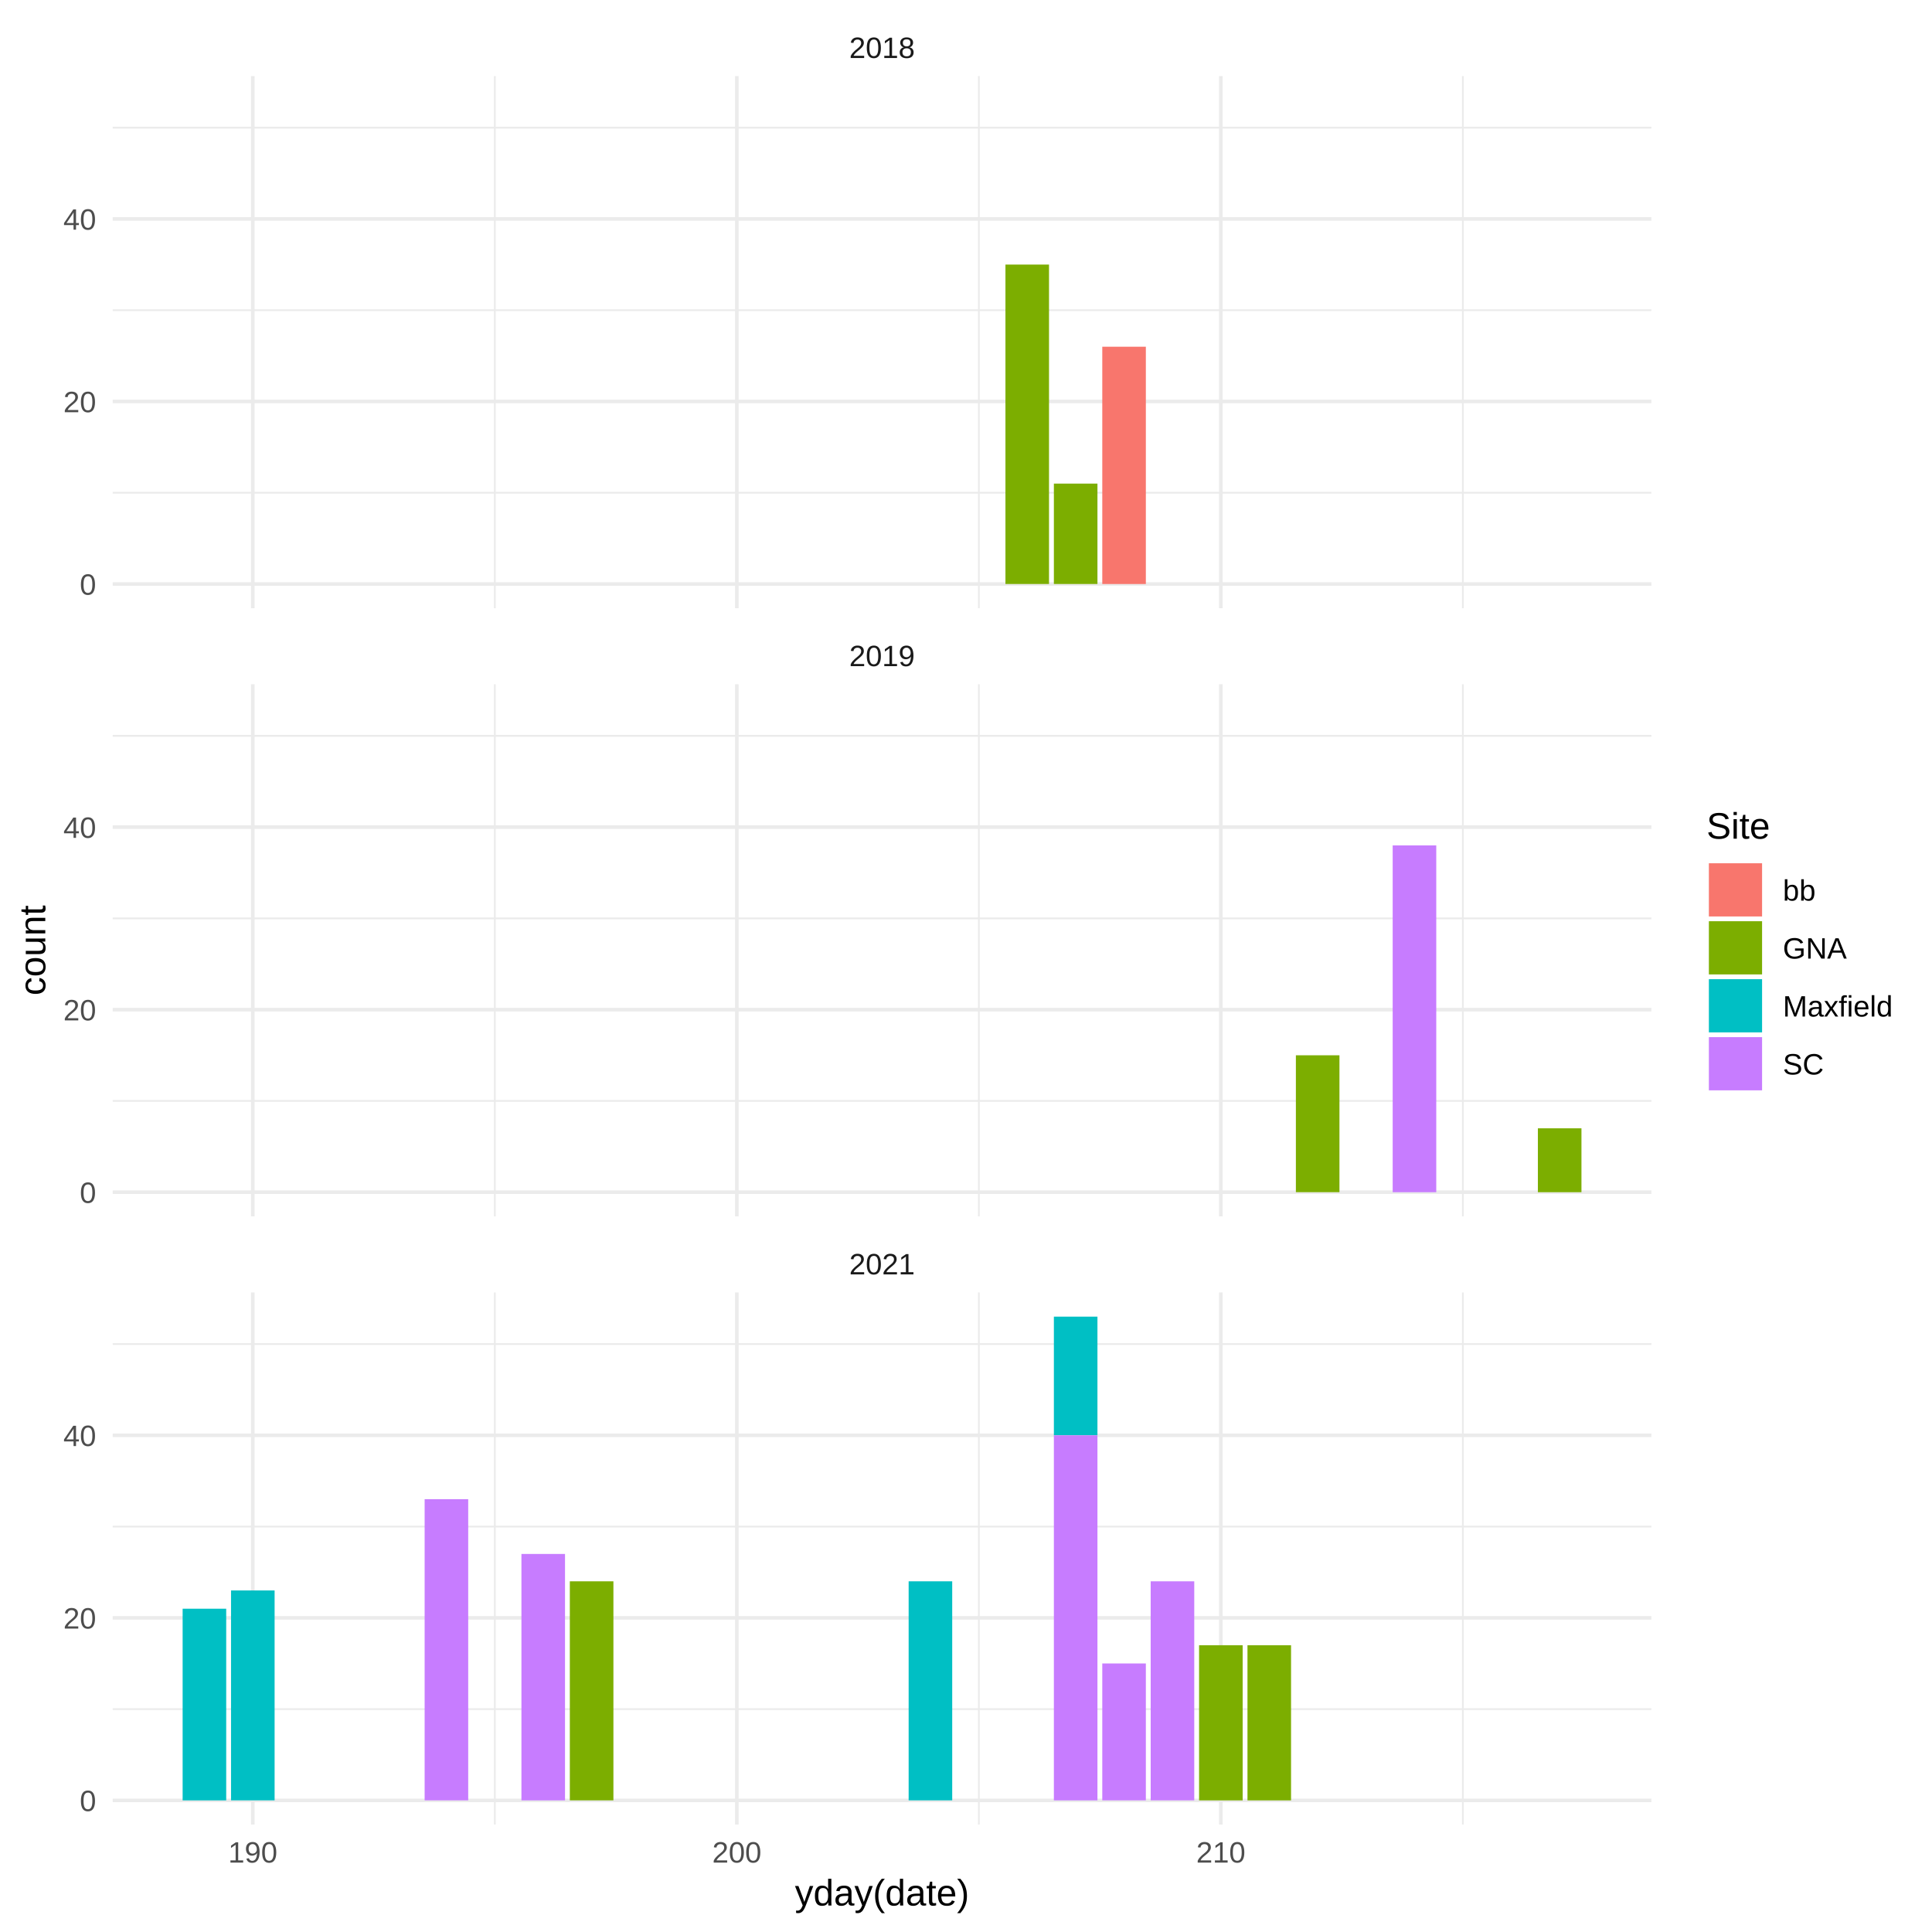
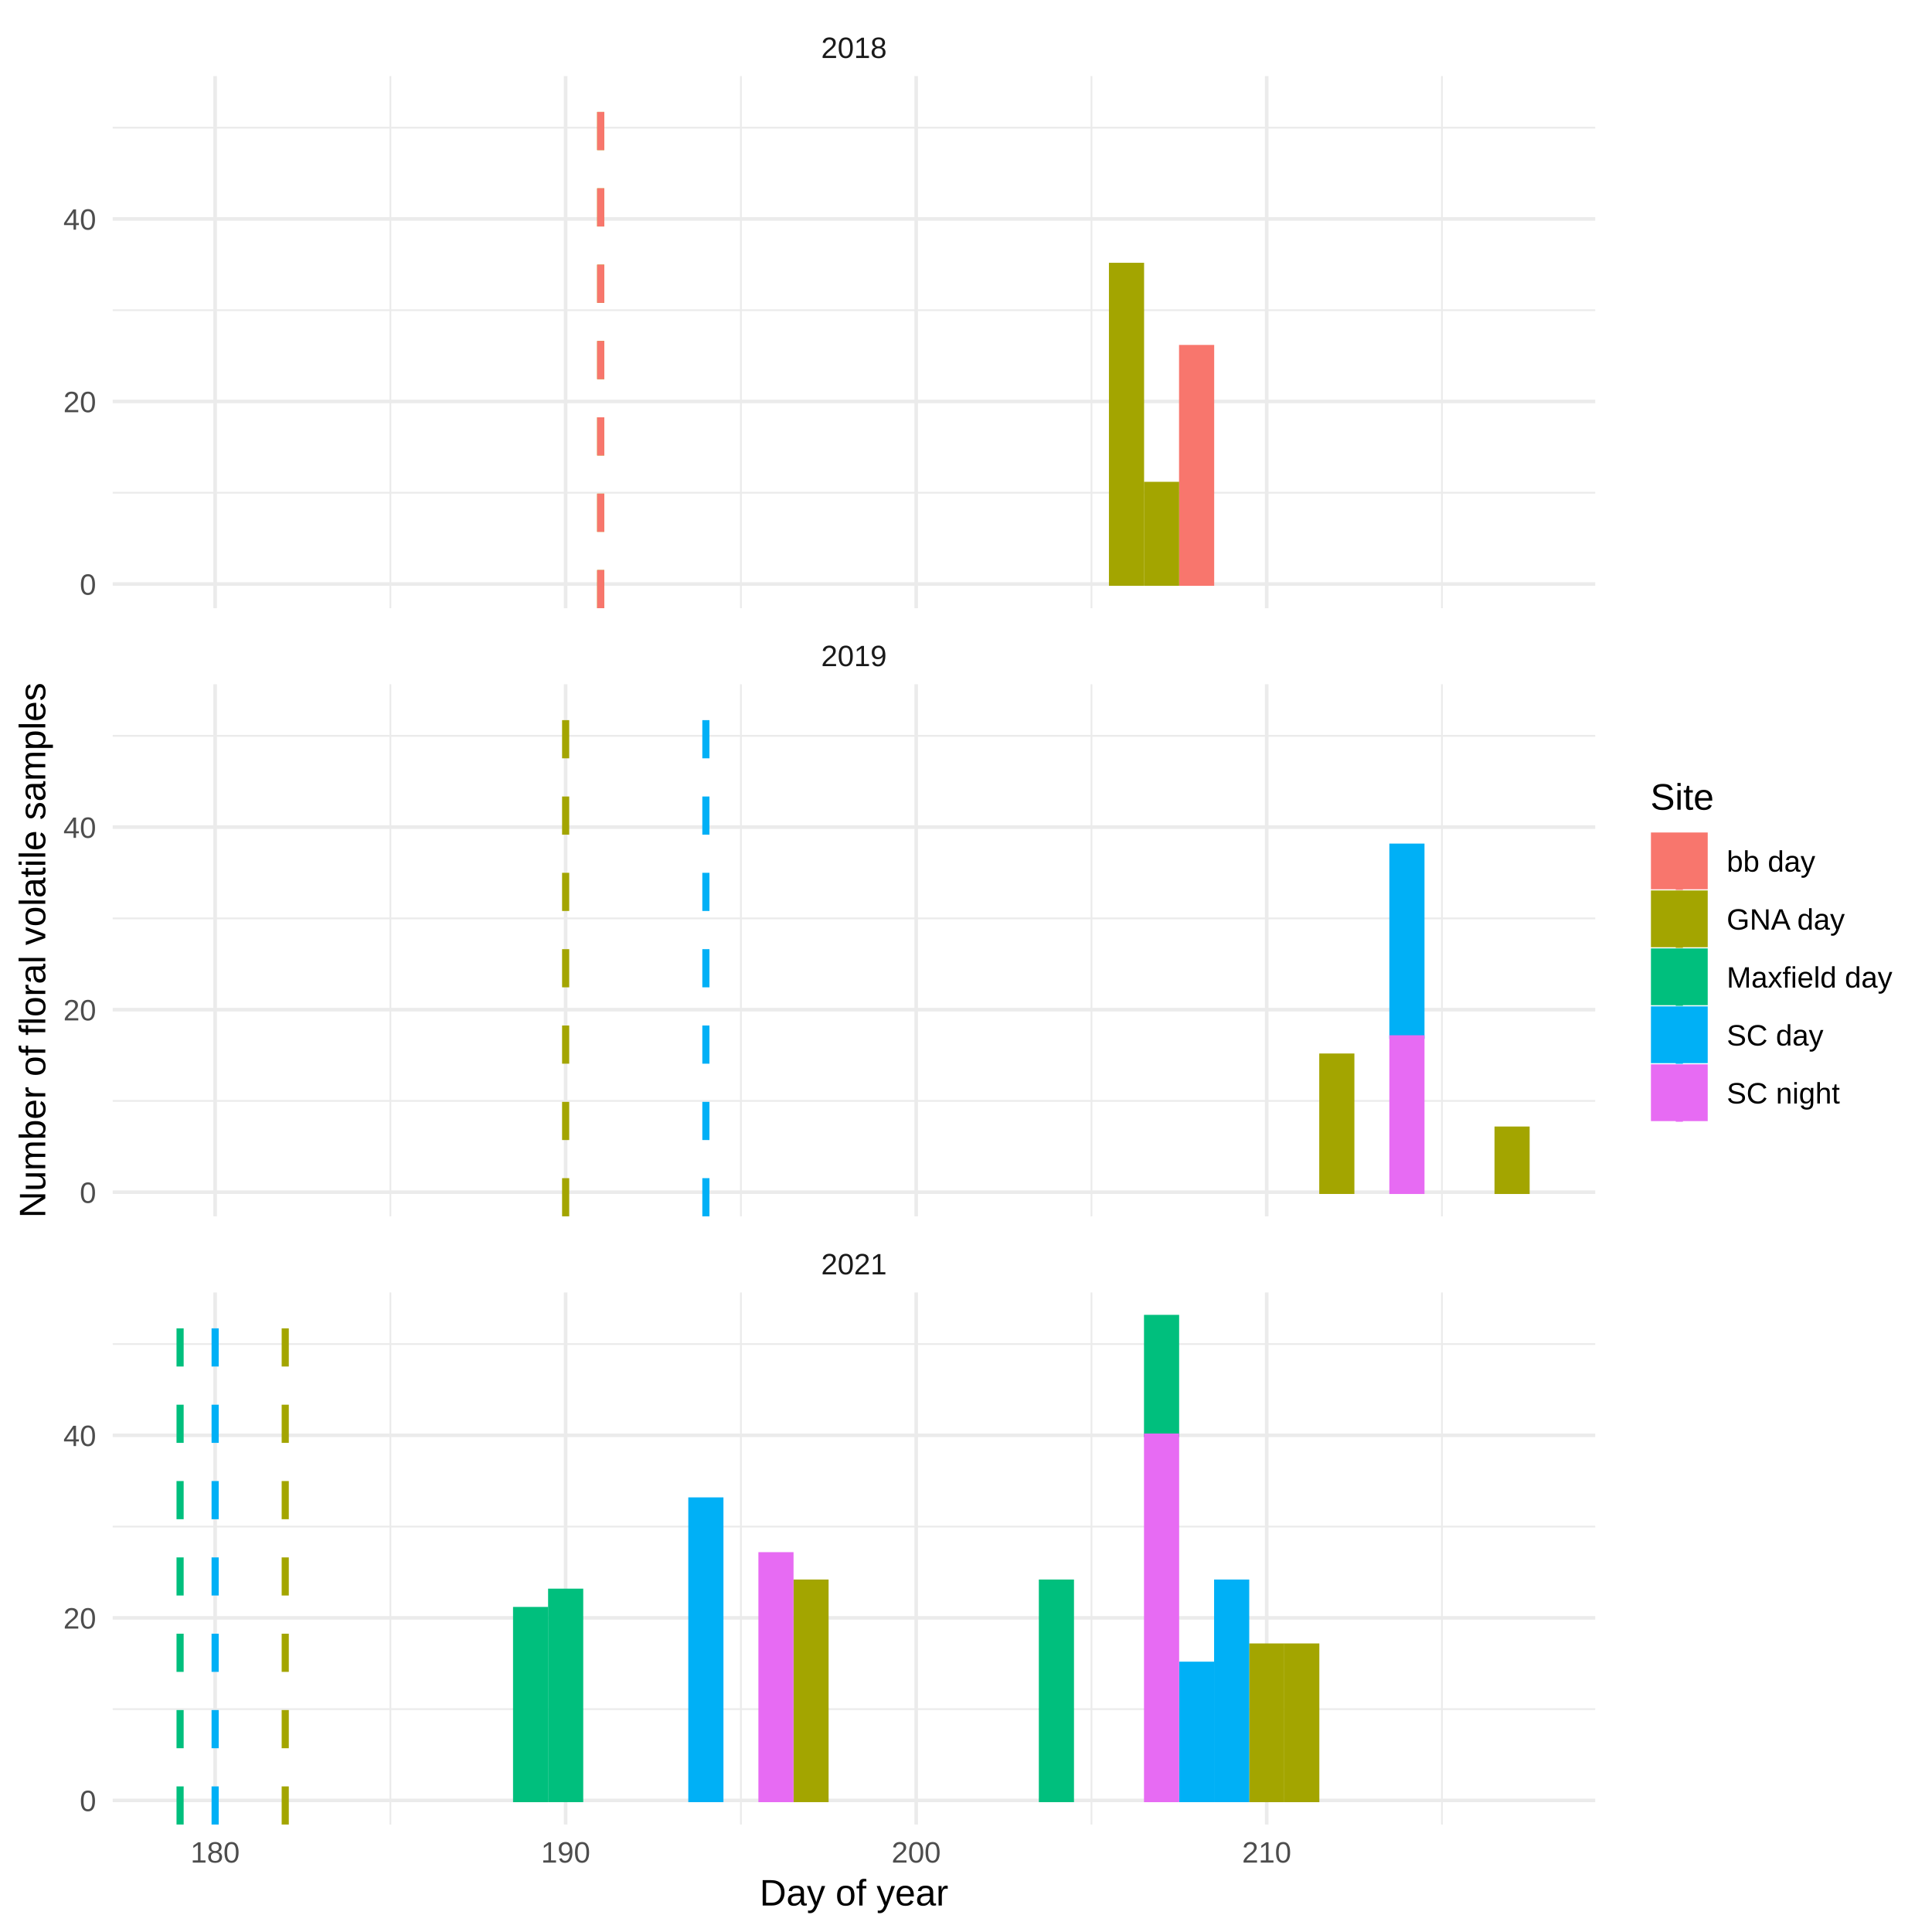
<svg xmlns="http://www.w3.org/2000/svg" class="svglite" width="576.00pt" height="576.00pt" viewBox="0 0 576.00 576.00">
  <defs>
    <style type="text/css">
    .svglite line, .svglite polyline, .svglite polygon, .svglite path, .svglite rect, .svglite circle {
      fill: none;
      stroke: #000000;
      stroke-linecap: round;
      stroke-linejoin: round;
      stroke-miterlimit: 10.00;
    }
    .svglite text {
      white-space: pre;
    }
  </style>
  </defs>
  <rect width="100%" height="100%" style="stroke: none; fill: #FFFFFF;" />
  <defs>
    <clipPath id="cpMC4wMHw1NzYuMDB8MC4wMHw1NzYuMDA=">
      <rect x="0.00" y="0.00" width="576.00" height="576.00" />
    </clipPath>
  </defs>
  <g clip-path="url(#cpMC4wMHw1NzYuMDB8MC4wMHw1NzYuMDA=)">
</g>
  <defs>
-     <clipPath id="cpMzMuNjB8NDkyLjM0fDIyLjY5fDE4MS4zMg==">
-       <rect x="33.60" y="22.69" width="458.74" height="158.63" />
+     <clipPath id="cpMzMuNjB8NDc1LjYwfDIyLjY5fDE4MS4zMg==">
+       <rect x="33.60" y="22.69" width="442.00" height="158.63" />
    </clipPath>
  </defs>
-   <g clip-path="url(#cpMzMuNjB8NDkyLjM0fDIyLjY5fDE4MS4zMg==)">
-     <polyline points="33.60,146.90 492.34,146.90 " style="stroke-width: 0.53; stroke: #EBEBEB; stroke-linecap: butt;" />
-     <polyline points="33.60,92.48 492.34,92.48 " style="stroke-width: 0.53; stroke: #EBEBEB; stroke-linecap: butt;" />
-     <polyline points="33.60,38.06 492.34,38.06 " style="stroke-width: 0.53; stroke: #EBEBEB; stroke-linecap: butt;" />
-     <polyline points="147.53,181.32 147.53,22.69 " style="stroke-width: 0.53; stroke: #EBEBEB; stroke-linecap: butt;" />
-     <polyline points="291.83,181.32 291.83,22.69 " style="stroke-width: 0.53; stroke: #EBEBEB; stroke-linecap: butt;" />
-     <polyline points="436.13,181.32 436.13,22.69 " style="stroke-width: 0.53; stroke: #EBEBEB; stroke-linecap: butt;" />
-     <polyline points="33.60,174.11 492.34,174.11 " style="stroke-width: 1.07; stroke: #EBEBEB; stroke-linecap: butt;" />
-     <polyline points="33.60,119.69 492.34,119.69 " style="stroke-width: 1.07; stroke: #EBEBEB; stroke-linecap: butt;" />
-     <polyline points="33.60,65.27 492.34,65.27 " style="stroke-width: 1.07; stroke: #EBEBEB; stroke-linecap: butt;" />
-     <polyline points="75.37,181.32 75.37,22.69 " style="stroke-width: 1.07; stroke: #EBEBEB; stroke-linecap: butt;" />
-     <polyline points="219.68,181.32 219.68,22.69 " style="stroke-width: 1.07; stroke: #EBEBEB; stroke-linecap: butt;" />
-     <polyline points="363.98,181.32 363.98,22.69 " style="stroke-width: 1.07; stroke: #EBEBEB; stroke-linecap: butt;" />
-     <rect x="328.63" y="103.37" width="12.99" height="70.75" style="stroke-width: 1.07; stroke: none; stroke-linecap: square; stroke-linejoin: miter; fill: #F8766D;" />
-     <rect x="299.76" y="78.88" width="12.99" height="95.23" style="stroke-width: 1.07; stroke: none; stroke-linecap: square; stroke-linejoin: miter; fill: #7CAE00;" />
-     <rect x="314.20" y="144.18" width="12.99" height="29.93" style="stroke-width: 1.07; stroke: none; stroke-linecap: square; stroke-linejoin: miter; fill: #7CAE00;" />
+   <g clip-path="url(#cpMzMuNjB8NDc1LjYwfDIyLjY5fDE4MS4zMg==)">
+     <polyline points="33.60,146.90 475.60,146.90 " style="stroke-width: 0.53; stroke: #EBEBEB; stroke-linecap: butt;" />
+     <polyline points="33.60,92.48 475.60,92.48 " style="stroke-width: 0.53; stroke: #EBEBEB; stroke-linecap: butt;" />
+     <polyline points="33.60,38.06 475.60,38.06 " style="stroke-width: 0.53; stroke: #EBEBEB; stroke-linecap: butt;" />
+     <polyline points="116.39,181.32 116.39,22.69 " style="stroke-width: 0.53; stroke: #EBEBEB; stroke-linecap: butt;" />
+     <polyline points="220.90,181.32 220.90,22.69 " style="stroke-width: 0.53; stroke: #EBEBEB; stroke-linecap: butt;" />
+     <polyline points="325.40,181.32 325.40,22.69 " style="stroke-width: 0.53; stroke: #EBEBEB; stroke-linecap: butt;" />
+     <polyline points="429.90,181.32 429.90,22.69 " style="stroke-width: 0.53; stroke: #EBEBEB; stroke-linecap: butt;" />
+     <polyline points="33.60,174.11 475.60,174.11 " style="stroke-width: 1.07; stroke: #EBEBEB; stroke-linecap: butt;" />
+     <polyline points="33.60,119.69 475.60,119.69 " style="stroke-width: 1.07; stroke: #EBEBEB; stroke-linecap: butt;" />
+     <polyline points="33.60,65.27 475.60,65.27 " style="stroke-width: 1.07; stroke: #EBEBEB; stroke-linecap: butt;" />
+     <polyline points="64.14,181.32 64.14,22.69 " style="stroke-width: 1.07; stroke: #EBEBEB; stroke-linecap: butt;" />
+     <polyline points="168.64,181.32 168.64,22.69 " style="stroke-width: 1.07; stroke: #EBEBEB; stroke-linecap: butt;" />
+     <polyline points="273.15,181.32 273.15,22.69 " style="stroke-width: 1.07; stroke: #EBEBEB; stroke-linecap: butt;" />
+     <polyline points="377.65,181.32 377.65,22.69 " style="stroke-width: 1.07; stroke: #EBEBEB; stroke-linecap: butt;" />
+     <rect x="352.05" y="103.37" width="9.41" height="70.75" style="stroke-width: 1.07; stroke: #F8766D; stroke-linecap: square; stroke-linejoin: miter; fill: #F8766D;" />
+     <rect x="331.15" y="78.88" width="9.41" height="95.23" style="stroke-width: 1.07; stroke: #A3A500; stroke-linecap: square; stroke-linejoin: miter; fill: #A3A500;" />
+     <rect x="341.60" y="144.18" width="9.41" height="29.93" style="stroke-width: 1.07; stroke: #A3A500; stroke-linecap: square; stroke-linejoin: miter; fill: #A3A500;" />
+     <line x1="179.09" y1="181.32" x2="179.09" y2="22.69" style="stroke-width: 2.13; stroke: #A3A500; stroke-dasharray: 11.38,11.38; stroke-linecap: butt;" />
+     <line x1="179.09" y1="181.32" x2="179.09" y2="22.69" style="stroke-width: 2.13; stroke: #F8766D; stroke-dasharray: 11.38,11.38; stroke-linecap: butt;" />
  </g>
  <g clip-path="url(#cpMC4wMHw1NzYuMDB8MC4wMHw1NzYuMDA=)">
</g>
  <defs>
-     <clipPath id="cpMzMuNjB8NDkyLjM0fDIwNC4wMXwzNjIuNjQ=">
-       <rect x="33.60" y="204.01" width="458.74" height="158.63" />
+     <clipPath id="cpMzMuNjB8NDc1LjYwfDIwNC4wMXwzNjIuNjQ=">
+       <rect x="33.60" y="204.01" width="442.00" height="158.63" />
    </clipPath>
  </defs>
-   <g clip-path="url(#cpMzMuNjB8NDkyLjM0fDIwNC4wMXwzNjIuNjQ=)">
-     <polyline points="33.60,328.22 492.34,328.22 " style="stroke-width: 0.53; stroke: #EBEBEB; stroke-linecap: butt;" />
-     <polyline points="33.60,273.80 492.34,273.80 " style="stroke-width: 0.53; stroke: #EBEBEB; stroke-linecap: butt;" />
-     <polyline points="33.60,219.38 492.34,219.38 " style="stroke-width: 0.53; stroke: #EBEBEB; stroke-linecap: butt;" />
-     <polyline points="147.53,362.64 147.53,204.01 " style="stroke-width: 0.53; stroke: #EBEBEB; stroke-linecap: butt;" />
-     <polyline points="291.83,362.64 291.83,204.01 " style="stroke-width: 0.53; stroke: #EBEBEB; stroke-linecap: butt;" />
-     <polyline points="436.13,362.64 436.13,204.01 " style="stroke-width: 0.53; stroke: #EBEBEB; stroke-linecap: butt;" />
-     <polyline points="33.60,355.43 492.34,355.43 " style="stroke-width: 1.07; stroke: #EBEBEB; stroke-linecap: butt;" />
-     <polyline points="33.60,301.01 492.34,301.01 " style="stroke-width: 1.07; stroke: #EBEBEB; stroke-linecap: butt;" />
-     <polyline points="33.60,246.59 492.34,246.59 " style="stroke-width: 1.07; stroke: #EBEBEB; stroke-linecap: butt;" />
-     <polyline points="75.37,362.64 75.37,204.01 " style="stroke-width: 1.07; stroke: #EBEBEB; stroke-linecap: butt;" />
-     <polyline points="219.68,362.64 219.68,204.01 " style="stroke-width: 1.07; stroke: #EBEBEB; stroke-linecap: butt;" />
-     <polyline points="363.98,362.64 363.98,204.01 " style="stroke-width: 1.07; stroke: #EBEBEB; stroke-linecap: butt;" />
-     <rect x="386.35" y="314.62" width="12.99" height="40.81" style="stroke-width: 1.07; stroke: none; stroke-linecap: square; stroke-linejoin: miter; fill: #7CAE00;" />
-     <rect x="458.50" y="336.39" width="12.99" height="19.05" style="stroke-width: 1.07; stroke: none; stroke-linecap: square; stroke-linejoin: miter; fill: #7CAE00;" />
-     <rect x="415.21" y="252.04" width="12.99" height="103.40" style="stroke-width: 1.07; stroke: none; stroke-linecap: square; stroke-linejoin: miter; fill: #C77CFF;" />
+   <g clip-path="url(#cpMzMuNjB8NDc1LjYwfDIwNC4wMXwzNjIuNjQ=)">
+     <polyline points="33.60,328.22 475.60,328.22 " style="stroke-width: 0.53; stroke: #EBEBEB; stroke-linecap: butt;" />
+     <polyline points="33.60,273.80 475.60,273.80 " style="stroke-width: 0.53; stroke: #EBEBEB; stroke-linecap: butt;" />
+     <polyline points="33.60,219.38 475.60,219.38 " style="stroke-width: 0.53; stroke: #EBEBEB; stroke-linecap: butt;" />
+     <polyline points="116.39,362.64 116.39,204.01 " style="stroke-width: 0.53; stroke: #EBEBEB; stroke-linecap: butt;" />
+     <polyline points="220.90,362.64 220.90,204.01 " style="stroke-width: 0.53; stroke: #EBEBEB; stroke-linecap: butt;" />
+     <polyline points="325.40,362.64 325.40,204.01 " style="stroke-width: 0.53; stroke: #EBEBEB; stroke-linecap: butt;" />
+     <polyline points="429.90,362.64 429.90,204.01 " style="stroke-width: 0.53; stroke: #EBEBEB; stroke-linecap: butt;" />
+     <polyline points="33.60,355.43 475.60,355.43 " style="stroke-width: 1.07; stroke: #EBEBEB; stroke-linecap: butt;" />
+     <polyline points="33.60,301.01 475.60,301.01 " style="stroke-width: 1.07; stroke: #EBEBEB; stroke-linecap: butt;" />
+     <polyline points="33.60,246.59 475.60,246.59 " style="stroke-width: 1.07; stroke: #EBEBEB; stroke-linecap: butt;" />
+     <polyline points="64.14,362.64 64.14,204.01 " style="stroke-width: 1.07; stroke: #EBEBEB; stroke-linecap: butt;" />
+     <polyline points="168.64,362.64 168.64,204.01 " style="stroke-width: 1.07; stroke: #EBEBEB; stroke-linecap: butt;" />
+     <polyline points="273.15,362.64 273.15,204.01 " style="stroke-width: 1.07; stroke: #EBEBEB; stroke-linecap: butt;" />
+     <polyline points="377.65,362.64 377.65,204.01 " style="stroke-width: 1.07; stroke: #EBEBEB; stroke-linecap: butt;" />
+     <rect x="393.85" y="314.62" width="9.41" height="40.81" style="stroke-width: 1.07; stroke: #A3A500; stroke-linecap: square; stroke-linejoin: miter; fill: #A3A500;" />
+     <rect x="446.10" y="336.39" width="9.41" height="19.05" style="stroke-width: 1.07; stroke: #A3A500; stroke-linecap: square; stroke-linejoin: miter; fill: #A3A500;" />
+     <rect x="414.75" y="252.04" width="9.41" height="57.14" style="stroke-width: 1.07; stroke: #00B0F6; stroke-linecap: square; stroke-linejoin: miter; fill: #00B0F6;" />
+     <rect x="414.75" y="309.18" width="9.41" height="46.26" style="stroke-width: 1.07; stroke: #E76BF3; stroke-linecap: square; stroke-linejoin: miter; fill: #E76BF3;" />
+     <line x1="210.45" y1="362.64" x2="210.45" y2="204.01" style="stroke-width: 2.13; stroke: #00B0F6; stroke-dasharray: 11.38,11.38; stroke-linecap: butt;" />
+     <line x1="168.64" y1="362.64" x2="168.64" y2="204.01" style="stroke-width: 2.13; stroke: #A3A500; stroke-dasharray: 11.38,11.38; stroke-linecap: butt;" />
  </g>
  <g clip-path="url(#cpMC4wMHw1NzYuMDB8MC4wMHw1NzYuMDA=)">
</g>
  <defs>
-     <clipPath id="cpMzMuNjB8NDkyLjM0fDM4NS4zM3w1NDMuOTc=">
-       <rect x="33.60" y="385.33" width="458.74" height="158.63" />
+     <clipPath id="cpMzMuNjB8NDc1LjYwfDM4NS4zM3w1NDMuOTc=">
+       <rect x="33.60" y="385.33" width="442.00" height="158.63" />
    </clipPath>
  </defs>
-   <g clip-path="url(#cpMzMuNjB8NDkyLjM0fDM4NS4zM3w1NDMuOTc=)">
-     <polyline points="33.60,509.55 492.34,509.55 " style="stroke-width: 0.53; stroke: #EBEBEB; stroke-linecap: butt;" />
-     <polyline points="33.60,455.13 492.34,455.13 " style="stroke-width: 0.53; stroke: #EBEBEB; stroke-linecap: butt;" />
-     <polyline points="33.60,400.71 492.34,400.71 " style="stroke-width: 0.53; stroke: #EBEBEB; stroke-linecap: butt;" />
-     <polyline points="147.53,543.97 147.53,385.33 " style="stroke-width: 0.53; stroke: #EBEBEB; stroke-linecap: butt;" />
-     <polyline points="291.83,543.97 291.83,385.33 " style="stroke-width: 0.53; stroke: #EBEBEB; stroke-linecap: butt;" />
-     <polyline points="436.13,543.97 436.13,385.33 " style="stroke-width: 0.53; stroke: #EBEBEB; stroke-linecap: butt;" />
-     <polyline points="33.60,536.76 492.34,536.76 " style="stroke-width: 1.07; stroke: #EBEBEB; stroke-linecap: butt;" />
-     <polyline points="33.60,482.34 492.34,482.34 " style="stroke-width: 1.07; stroke: #EBEBEB; stroke-linecap: butt;" />
-     <polyline points="33.60,427.92 492.34,427.92 " style="stroke-width: 1.07; stroke: #EBEBEB; stroke-linecap: butt;" />
-     <polyline points="75.37,543.97 75.37,385.33 " style="stroke-width: 1.07; stroke: #EBEBEB; stroke-linecap: butt;" />
-     <polyline points="219.68,543.97 219.68,385.33 " style="stroke-width: 1.07; stroke: #EBEBEB; stroke-linecap: butt;" />
-     <polyline points="363.98,543.97 363.98,385.33 " style="stroke-width: 1.07; stroke: #EBEBEB; stroke-linecap: butt;" />
-     <rect x="169.89" y="471.45" width="12.99" height="65.30" style="stroke-width: 1.07; stroke: none; stroke-linecap: square; stroke-linejoin: miter; fill: #7CAE00;" />
-     <rect x="357.49" y="490.50" width="12.99" height="46.26" style="stroke-width: 1.07; stroke: none; stroke-linecap: square; stroke-linejoin: miter; fill: #7CAE00;" />
-     <rect x="371.92" y="490.50" width="12.99" height="46.26" style="stroke-width: 1.07; stroke: none; stroke-linecap: square; stroke-linejoin: miter; fill: #7CAE00;" />
-     <rect x="54.45" y="479.62" width="12.99" height="57.14" style="stroke-width: 1.07; stroke: none; stroke-linecap: square; stroke-linejoin: miter; fill: #00BFC4;" />
-     <rect x="68.88" y="474.17" width="12.99" height="62.58" style="stroke-width: 1.07; stroke: none; stroke-linecap: square; stroke-linejoin: miter; fill: #00BFC4;" />
-     <rect x="270.90" y="471.45" width="12.99" height="65.30" style="stroke-width: 1.07; stroke: none; stroke-linecap: square; stroke-linejoin: miter; fill: #00BFC4;" />
-     <rect x="314.20" y="392.54" width="12.99" height="35.37" style="stroke-width: 1.07; stroke: none; stroke-linecap: square; stroke-linejoin: miter; fill: #00BFC4;" />
-     <rect x="126.60" y="446.96" width="12.99" height="89.79" style="stroke-width: 1.07; stroke: none; stroke-linecap: square; stroke-linejoin: miter; fill: #C77CFF;" />
-     <rect x="155.46" y="463.29" width="12.99" height="73.47" style="stroke-width: 1.07; stroke: none; stroke-linecap: square; stroke-linejoin: miter; fill: #C77CFF;" />
-     <rect x="314.20" y="427.92" width="12.99" height="108.84" style="stroke-width: 1.07; stroke: none; stroke-linecap: square; stroke-linejoin: miter; fill: #C77CFF;" />
-     <rect x="328.63" y="495.94" width="12.99" height="40.81" style="stroke-width: 1.07; stroke: none; stroke-linecap: square; stroke-linejoin: miter; fill: #C77CFF;" />
-     <rect x="343.06" y="471.45" width="12.99" height="65.30" style="stroke-width: 1.07; stroke: none; stroke-linecap: square; stroke-linejoin: miter; fill: #C77CFF;" />
+   <g clip-path="url(#cpMzMuNjB8NDc1LjYwfDM4NS4zM3w1NDMuOTc=)">
+     <polyline points="33.60,509.55 475.60,509.55 " style="stroke-width: 0.53; stroke: #EBEBEB; stroke-linecap: butt;" />
+     <polyline points="33.60,455.13 475.60,455.13 " style="stroke-width: 0.53; stroke: #EBEBEB; stroke-linecap: butt;" />
+     <polyline points="33.60,400.71 475.60,400.71 " style="stroke-width: 0.53; stroke: #EBEBEB; stroke-linecap: butt;" />
+     <polyline points="116.39,543.97 116.39,385.33 " style="stroke-width: 0.53; stroke: #EBEBEB; stroke-linecap: butt;" />
+     <polyline points="220.90,543.97 220.90,385.33 " style="stroke-width: 0.53; stroke: #EBEBEB; stroke-linecap: butt;" />
+     <polyline points="325.40,543.97 325.40,385.33 " style="stroke-width: 0.53; stroke: #EBEBEB; stroke-linecap: butt;" />
+     <polyline points="429.90,543.97 429.90,385.33 " style="stroke-width: 0.53; stroke: #EBEBEB; stroke-linecap: butt;" />
+     <polyline points="33.60,536.76 475.60,536.76 " style="stroke-width: 1.07; stroke: #EBEBEB; stroke-linecap: butt;" />
+     <polyline points="33.60,482.34 475.60,482.34 " style="stroke-width: 1.07; stroke: #EBEBEB; stroke-linecap: butt;" />
+     <polyline points="33.60,427.92 475.60,427.92 " style="stroke-width: 1.07; stroke: #EBEBEB; stroke-linecap: butt;" />
+     <polyline points="64.14,543.97 64.14,385.33 " style="stroke-width: 1.07; stroke: #EBEBEB; stroke-linecap: butt;" />
+     <polyline points="168.64,543.97 168.64,385.33 " style="stroke-width: 1.07; stroke: #EBEBEB; stroke-linecap: butt;" />
+     <polyline points="273.15,543.97 273.15,385.33 " style="stroke-width: 1.07; stroke: #EBEBEB; stroke-linecap: butt;" />
+     <polyline points="377.65,543.97 377.65,385.33 " style="stroke-width: 1.07; stroke: #EBEBEB; stroke-linecap: butt;" />
+     <rect x="237.09" y="471.45" width="9.41" height="65.30" style="stroke-width: 1.07; stroke: #A3A500; stroke-linecap: square; stroke-linejoin: miter; fill: #A3A500;" />
+     <rect x="372.95" y="490.50" width="9.41" height="46.26" style="stroke-width: 1.07; stroke: #A3A500; stroke-linecap: square; stroke-linejoin: miter; fill: #A3A500;" />
+     <rect x="383.40" y="490.50" width="9.41" height="46.26" style="stroke-width: 1.07; stroke: #A3A500; stroke-linecap: square; stroke-linejoin: miter; fill: #A3A500;" />
+     <rect x="153.49" y="479.62" width="9.41" height="57.14" style="stroke-width: 1.07; stroke: #00BF7D; stroke-linecap: square; stroke-linejoin: miter; fill: #00BF7D;" />
+     <rect x="163.94" y="474.17" width="9.41" height="62.58" style="stroke-width: 1.07; stroke: #00BF7D; stroke-linecap: square; stroke-linejoin: miter; fill: #00BF7D;" />
+     <rect x="310.25" y="471.45" width="9.41" height="65.30" style="stroke-width: 1.07; stroke: #00BF7D; stroke-linecap: square; stroke-linejoin: miter; fill: #00BF7D;" />
+     <rect x="341.60" y="392.54" width="9.41" height="35.37" style="stroke-width: 1.07; stroke: #00BF7D; stroke-linecap: square; stroke-linejoin: miter; fill: #00BF7D;" />
+     <rect x="205.74" y="446.96" width="9.41" height="89.79" style="stroke-width: 1.07; stroke: #00B0F6; stroke-linecap: square; stroke-linejoin: miter; fill: #00B0F6;" />
+     <rect x="352.05" y="495.94" width="9.41" height="40.81" style="stroke-width: 1.07; stroke: #00B0F6; stroke-linecap: square; stroke-linejoin: miter; fill: #00B0F6;" />
+     <rect x="362.50" y="471.45" width="9.41" height="65.30" style="stroke-width: 1.07; stroke: #00B0F6; stroke-linecap: square; stroke-linejoin: miter; fill: #00B0F6;" />
+     <rect x="226.64" y="463.29" width="9.41" height="73.47" style="stroke-width: 1.07; stroke: #E76BF3; stroke-linecap: square; stroke-linejoin: miter; fill: #E76BF3;" />
+     <rect x="341.60" y="427.92" width="9.41" height="108.84" style="stroke-width: 1.07; stroke: #E76BF3; stroke-linecap: square; stroke-linejoin: miter; fill: #E76BF3;" />
+     <line x1="53.69" y1="543.97" x2="53.69" y2="385.33" style="stroke-width: 2.13; stroke: #00BF7D; stroke-dasharray: 11.38,11.38; stroke-linecap: butt;" />
+     <line x1="64.14" y1="543.97" x2="64.14" y2="385.33" style="stroke-width: 2.13; stroke: #00B0F6; stroke-dasharray: 11.38,11.38; stroke-linecap: butt;" />
+     <line x1="85.04" y1="543.97" x2="85.04" y2="385.33" style="stroke-width: 2.13; stroke: #A3A500; stroke-dasharray: 11.38,11.38; stroke-linecap: butt;" />
  </g>
  <g clip-path="url(#cpMC4wMHw1NzYuMDB8MC4wMHw1NzYuMDA=)">
</g>
  <defs>
-     <clipPath id="cpMzMuNjB8NDkyLjM0fDM2OC4xMnwzODUuMzM=">
-       <rect x="33.60" y="368.12" width="458.74" height="17.21" />
+     <clipPath id="cpMzMuNjB8NDc1LjYwfDM2OC4xMnwzODUuMzM=">
+       <rect x="33.60" y="368.12" width="442.00" height="17.21" />
    </clipPath>
  </defs>
-   <g clip-path="url(#cpMzMuNjB8NDkyLjM0fDM2OC4xMnwzODUuMzM=)">
-     <text x="262.97" y="379.94" text-anchor="middle" style="font-size: 8.80px;fill: #1A1A1A; font-family: &quot;Arial&quot;;">2021</text>
+   <g clip-path="url(#cpMzMuNjB8NDc1LjYwfDM2OC4xMnwzODUuMzM=)">
+     <text x="254.60" y="379.94" text-anchor="middle" style="font-size: 8.80px;fill: #1A1A1A; font-family: &quot;Arial&quot;;">2021</text>
  </g>
  <g clip-path="url(#cpMC4wMHw1NzYuMDB8MC4wMHw1NzYuMDA=)">
</g>
  <defs>
-     <clipPath id="cpMzMuNjB8NDkyLjM0fDE4Ni44MHwyMDQuMDE=">
-       <rect x="33.60" y="186.80" width="458.74" height="17.21" />
+     <clipPath id="cpMzMuNjB8NDc1LjYwfDE4Ni44MHwyMDQuMDE=">
+       <rect x="33.60" y="186.80" width="442.00" height="17.21" />
    </clipPath>
  </defs>
-   <g clip-path="url(#cpMzMuNjB8NDkyLjM0fDE4Ni44MHwyMDQuMDE=)">
-     <text x="262.97" y="198.61" text-anchor="middle" style="font-size: 8.80px;fill: #1A1A1A; font-family: &quot;Arial&quot;;">2019</text>
+   <g clip-path="url(#cpMzMuNjB8NDc1LjYwfDE4Ni44MHwyMDQuMDE=)">
+     <text x="254.60" y="198.61" text-anchor="middle" style="font-size: 8.80px;fill: #1A1A1A; font-family: &quot;Arial&quot;;">2019</text>
  </g>
  <g clip-path="url(#cpMC4wMHw1NzYuMDB8MC4wMHw1NzYuMDA=)">
</g>
  <defs>
-     <clipPath id="cpMzMuNjB8NDkyLjM0fDUuNDh8MjIuNjk=">
-       <rect x="33.60" y="5.48" width="458.74" height="17.21" />
+     <clipPath id="cpMzMuNjB8NDc1LjYwfDUuNDh8MjIuNjk=">
+       <rect x="33.60" y="5.48" width="442.00" height="17.21" />
    </clipPath>
  </defs>
-   <g clip-path="url(#cpMzMuNjB8NDkyLjM0fDUuNDh8MjIuNjk=)">
-     <text x="262.97" y="17.29" text-anchor="middle" style="font-size: 8.80px;fill: #1A1A1A; font-family: &quot;Arial&quot;;">2018</text>
+   <g clip-path="url(#cpMzMuNjB8NDc1LjYwfDUuNDh8MjIuNjk=)">
+     <text x="254.60" y="17.29" text-anchor="middle" style="font-size: 8.80px;fill: #1A1A1A; font-family: &quot;Arial&quot;;">2018</text>
  </g>
  <g clip-path="url(#cpMC4wMHw1NzYuMDB8MC4wMHw1NzYuMDA=)">
-     <text x="75.37" y="555.31" text-anchor="middle" style="font-size: 8.80px;fill: #4D4D4D; font-family: &quot;Arial&quot;;">190</text>
-     <text x="219.68" y="555.31" text-anchor="middle" style="font-size: 8.80px;fill: #4D4D4D; font-family: &quot;Arial&quot;;">200</text>
-     <text x="363.98" y="555.31" text-anchor="middle" style="font-size: 8.80px;fill: #4D4D4D; font-family: &quot;Arial&quot;;">210</text>
+     <text x="64.14" y="555.31" text-anchor="middle" style="font-size: 8.80px;fill: #4D4D4D; font-family: &quot;Arial&quot;;">180</text>
+     <text x="168.64" y="555.31" text-anchor="middle" style="font-size: 8.80px;fill: #4D4D4D; font-family: &quot;Arial&quot;;">190</text>
+     <text x="273.15" y="555.31" text-anchor="middle" style="font-size: 8.80px;fill: #4D4D4D; font-family: &quot;Arial&quot;;">200</text>
+     <text x="377.65" y="555.31" text-anchor="middle" style="font-size: 8.80px;fill: #4D4D4D; font-family: &quot;Arial&quot;;">210</text>
    <text x="28.67" y="177.32" text-anchor="end" style="font-size: 8.80px;fill: #4D4D4D; font-family: &quot;Arial&quot;;">0</text>
    <text x="28.67" y="122.90" text-anchor="end" style="font-size: 8.80px;fill: #4D4D4D; font-family: &quot;Arial&quot;;">20</text>
    <text x="28.67" y="68.48" text-anchor="end" style="font-size: 8.80px;fill: #4D4D4D; font-family: &quot;Arial&quot;;">40</text>
    <text x="28.67" y="358.64" text-anchor="end" style="font-size: 8.80px;fill: #4D4D4D; font-family: &quot;Arial&quot;;">0</text>
    <text x="28.67" y="304.22" text-anchor="end" style="font-size: 8.80px;fill: #4D4D4D; font-family: &quot;Arial&quot;;">20</text>
    <text x="28.67" y="249.80" text-anchor="end" style="font-size: 8.80px;fill: #4D4D4D; font-family: &quot;Arial&quot;;">40</text>
    <text x="28.67" y="539.96" text-anchor="end" style="font-size: 8.80px;fill: #4D4D4D; font-family: &quot;Arial&quot;;">0</text>
    <text x="28.67" y="485.54" text-anchor="end" style="font-size: 8.80px;fill: #4D4D4D; font-family: &quot;Arial&quot;;">20</text>
    <text x="28.67" y="431.12" text-anchor="end" style="font-size: 8.80px;fill: #4D4D4D; font-family: &quot;Arial&quot;;">40</text>
-     <text x="262.97" y="568.10" text-anchor="middle" style="font-size: 11.00px; font-family: &quot;Arial&quot;;">yday(date)</text>
-     <text transform="translate(13.50,283.33) rotate(-90)" text-anchor="middle" style="font-size: 11.00px; font-family: &quot;Arial&quot;;">count</text>
-     <text x="508.77" y="250.04" style="font-size: 11.00px; font-family: &quot;Arial&quot;;">Site</text>
-     <rect x="509.48" y="257.37" width="15.86" height="15.86" style="stroke-width: 1.07; stroke: none; stroke-linecap: square; stroke-linejoin: miter; fill: #F8766D;" />
-     <rect x="509.48" y="274.65" width="15.86" height="15.86" style="stroke-width: 1.07; stroke: none; stroke-linecap: square; stroke-linejoin: miter; fill: #7CAE00;" />
-     <rect x="509.48" y="291.93" width="15.86" height="15.86" style="stroke-width: 1.07; stroke: none; stroke-linecap: square; stroke-linejoin: miter; fill: #00BFC4;" />
-     <rect x="509.48" y="309.21" width="15.86" height="15.86" style="stroke-width: 1.07; stroke: none; stroke-linecap: square; stroke-linejoin: miter; fill: #C77CFF;" />
-     <text x="531.53" y="268.51" style="font-size: 8.80px; font-family: &quot;Arial&quot;;">bb</text>
-     <text x="531.53" y="285.79" style="font-size: 8.80px; font-family: &quot;Arial&quot;;">GNA</text>
-     <text x="531.53" y="303.07" style="font-size: 8.80px; font-family: &quot;Arial&quot;;">Maxfield</text>
-     <text x="531.53" y="320.35" style="font-size: 8.80px; font-family: &quot;Arial&quot;;">SC</text>
+     <text x="254.60" y="568.10" text-anchor="middle" style="font-size: 11.00px; font-family: &quot;Arial&quot;;">Day of year</text>
+     <text transform="translate(13.50,283.33) rotate(-90)" text-anchor="middle" style="font-size: 11.00px; font-family: &quot;Arial&quot;;">Number of floral volatile samples</text>
+     <text x="492.03" y="241.40" style="font-size: 11.00px; font-family: &quot;Arial&quot;;">Site</text>
+     <rect x="492.74" y="248.73" width="15.86" height="15.86" style="stroke-width: 1.07; stroke: #F8766D; stroke-linecap: square; stroke-linejoin: miter; fill: #F8766D;" />
+     <line x1="500.67" y1="265.31" x2="500.67" y2="248.03" style="stroke-width: 2.13; stroke: #F8766D; stroke-dasharray: 11.38,11.38; stroke-linecap: butt;" />
+     <rect x="492.74" y="266.01" width="15.86" height="15.86" style="stroke-width: 1.07; stroke: #A3A500; stroke-linecap: square; stroke-linejoin: miter; fill: #A3A500;" />
+     <line x1="500.67" y1="282.59" x2="500.67" y2="265.31" style="stroke-width: 2.13; stroke: #A3A500; stroke-dasharray: 11.38,11.38; stroke-linecap: butt;" />
+     <rect x="492.74" y="283.29" width="15.86" height="15.86" style="stroke-width: 1.07; stroke: #00BF7D; stroke-linecap: square; stroke-linejoin: miter; fill: #00BF7D;" />
+     <line x1="500.67" y1="299.87" x2="500.67" y2="282.59" style="stroke-width: 2.13; stroke: #00BF7D; stroke-dasharray: 11.38,11.38; stroke-linecap: butt;" />
+     <rect x="492.74" y="300.57" width="15.86" height="15.86" style="stroke-width: 1.07; stroke: #00B0F6; stroke-linecap: square; stroke-linejoin: miter; fill: #00B0F6;" />
+     <line x1="500.67" y1="317.15" x2="500.67" y2="299.87" style="stroke-width: 2.13; stroke: #00B0F6; stroke-dasharray: 11.38,11.38; stroke-linecap: butt;" />
+     <rect x="492.74" y="317.85" width="15.86" height="15.86" style="stroke-width: 1.07; stroke: #E76BF3; stroke-linecap: square; stroke-linejoin: miter; fill: #E76BF3;" />
+     <line x1="500.67" y1="334.43" x2="500.67" y2="317.15" style="stroke-width: 2.13; stroke: #E76BF3; stroke-dasharray: 11.38,11.38; stroke-linecap: butt;" />
+     <text x="514.79" y="259.87" style="font-size: 8.80px; font-family: &quot;Arial&quot;;">bb day</text>
+     <text x="514.79" y="277.15" style="font-size: 8.80px; font-family: &quot;Arial&quot;;">GNA day</text>
+     <text x="514.79" y="294.43" style="font-size: 8.80px; font-family: &quot;Arial&quot;;">Maxfield day</text>
+     <text x="514.79" y="311.71" style="font-size: 8.80px; font-family: &quot;Arial&quot;;">SC day</text>
+     <text x="514.79" y="328.99" style="font-size: 8.80px; font-family: &quot;Arial&quot;;">SC night</text>
  </g>
</svg>
